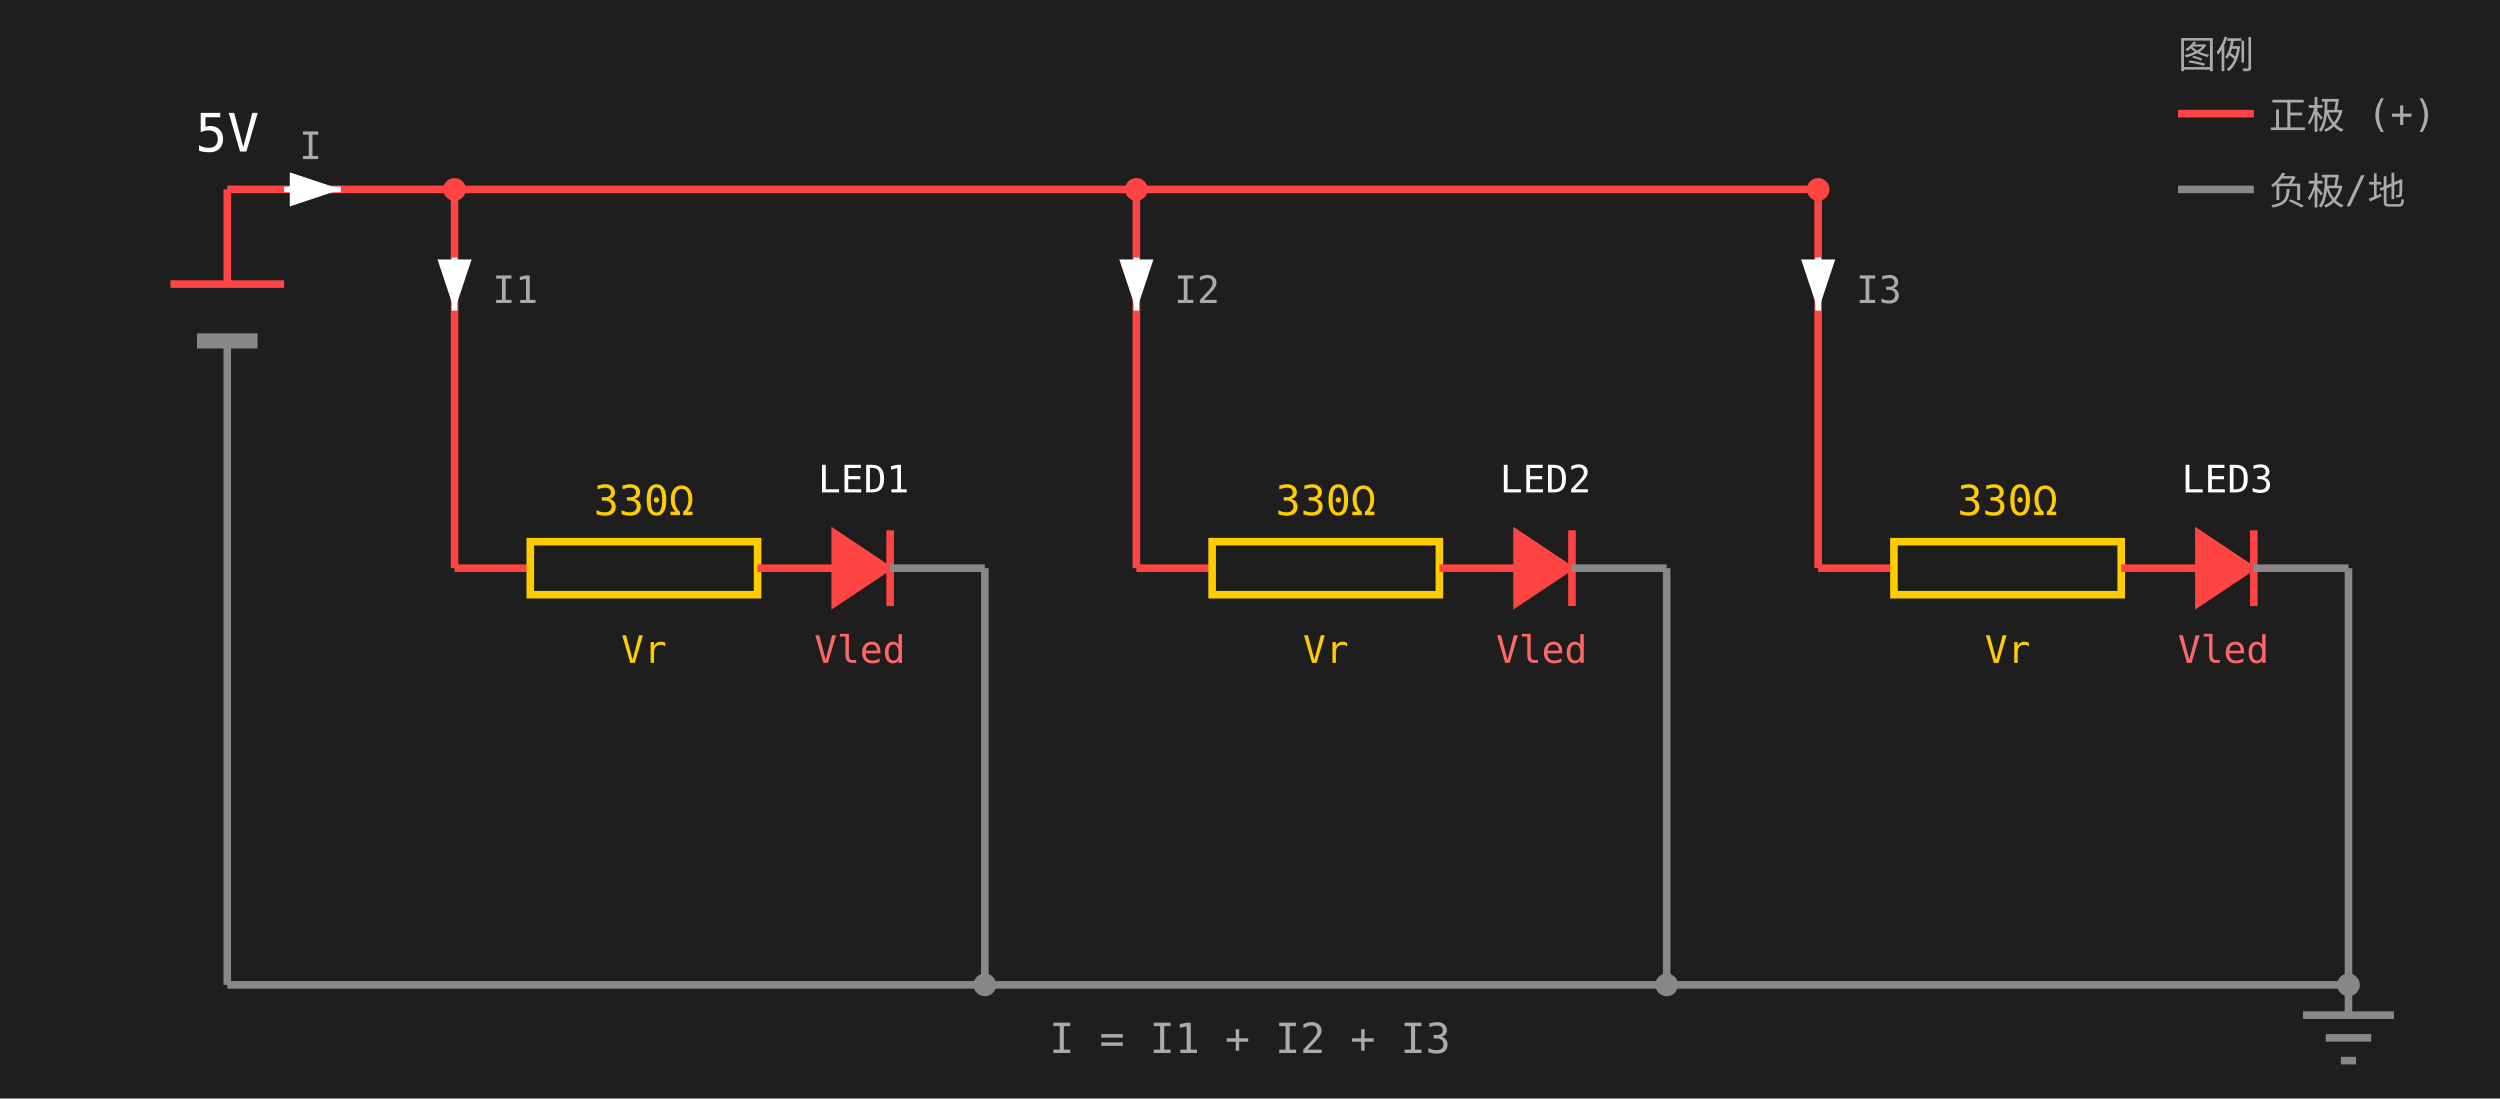
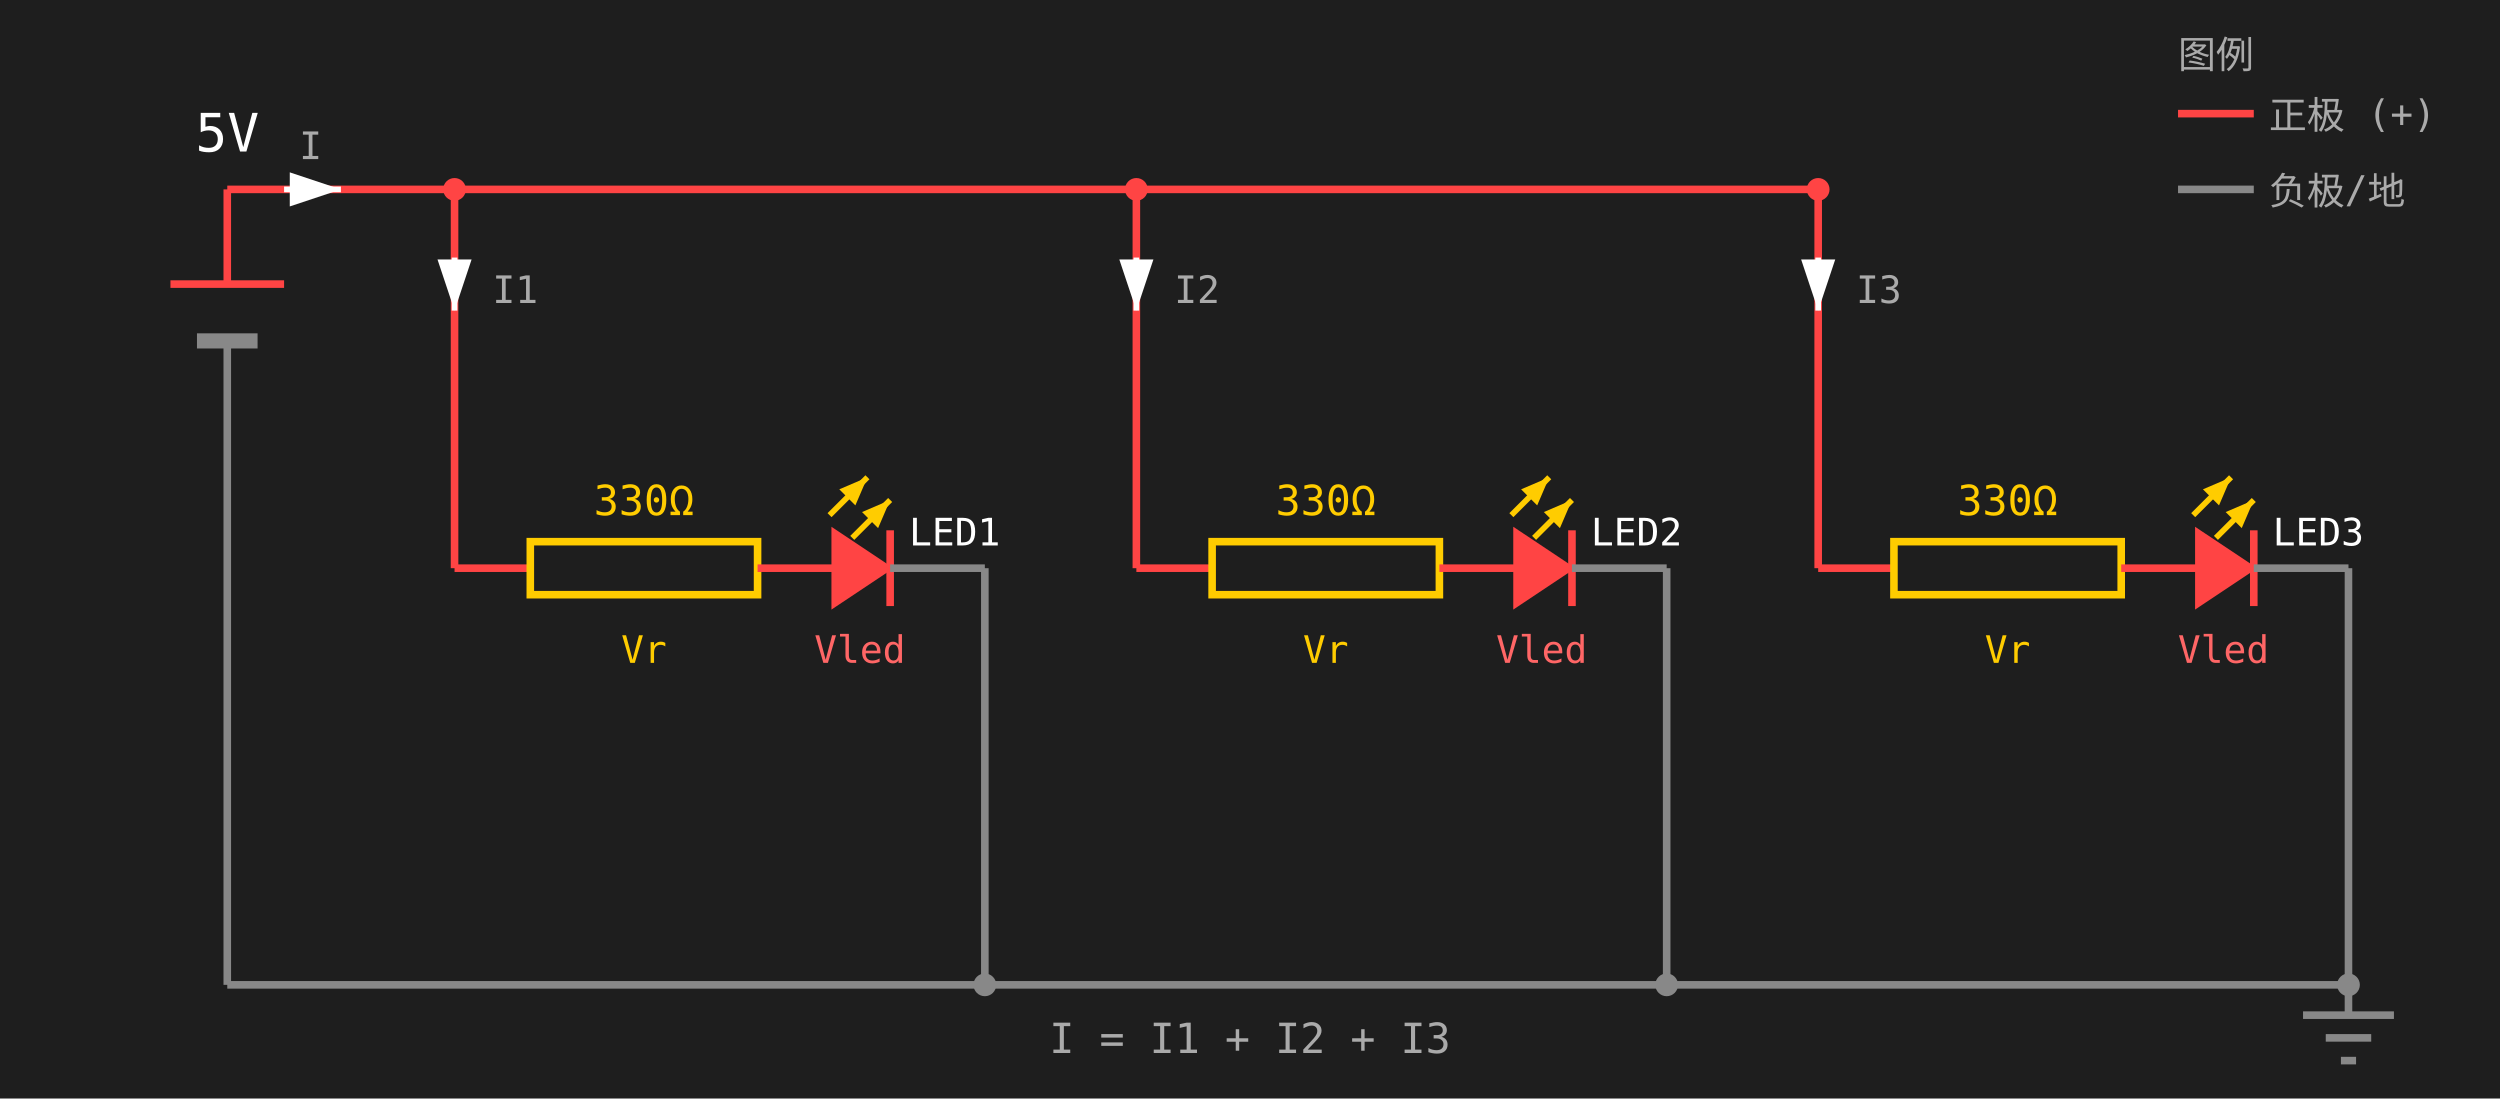
<svg xmlns="http://www.w3.org/2000/svg" viewBox="0 0 660 290" width="660" height="290">
  <rect width="660" height="290" fill="#1e1e1e" />
  <line x1="60" y1="50" x2="60" y2="75" stroke="#ff4444" stroke-width="2" />
  <line x1="45" y1="75" x2="75" y2="75" stroke="#ff4444" stroke-width="2" />
  <line x1="52" y1="90" x2="68" y2="90" stroke="#888" stroke-width="4" />
  <line x1="60" y1="90" x2="60" y2="260" stroke="#888" stroke-width="2" />
  <text x="60" y="40" text-anchor="middle" fill="#fff" font-family="monospace" font-size="14">5V</text>
  <line x1="60" y1="50" x2="480" y2="50" stroke="#ff4444" stroke-width="2" />
  <line x1="75" y1="50" x2="90" y2="50" stroke="#fff" stroke-width="1.5" marker-end="url(#arrow)" />
  <text x="82" y="42" text-anchor="middle" fill="#aaa" font-family="monospace" font-size="10">I</text>
  <line x1="120" y1="50" x2="120" y2="150" stroke="#ff4444" stroke-width="2" />
  <line x1="120" y1="150" x2="140" y2="150" stroke="#ff4444" stroke-width="2" />
  <rect x="140" y="143" width="60" height="14" fill="none" stroke="#ffcc00" stroke-width="2" />
  <text x="170" y="136" text-anchor="middle" fill="#ffcc00" font-family="monospace" font-size="11">330Ω</text>
  <line x1="200" y1="150" x2="220" y2="150" stroke="#ff4444" stroke-width="2" />
  <polygon points="220,140 235,150 220,160" fill="#ff4444" stroke="#ff4444" stroke-width="1" />
  <line x1="235" y1="140" x2="235" y2="160" stroke="#ff4444" stroke-width="2" />
-   <text x="228" y="130" text-anchor="middle" fill="#fff" font-family="monospace" font-size="10">LED1</text>
+   <text x="240" y="144" text-anchor="start" fill="#fff" font-family="monospace" font-size="10">LED1</text>
+   <line x1="219" y1="136" x2="229" y2="126" stroke="#ffcc00" stroke-width="1.5" marker-end="url(#lightArrow)" />
+   <line x1="225" y1="142" x2="235" y2="132" stroke="#ffcc00" stroke-width="1.5" marker-end="url(#lightArrow)" />
  <line x1="235" y1="150" x2="260" y2="150" stroke="#888" stroke-width="2" />
  <line x1="260" y1="150" x2="260" y2="260" stroke="#888" stroke-width="2" />
  <line x1="120" y1="68" x2="120" y2="82" stroke="#fff" stroke-width="1.5" marker-end="url(#arrow)" />
  <text x="130" y="80" text-anchor="start" fill="#aaa" font-family="monospace" font-size="10">I1</text>
  <line x1="300" y1="50" x2="300" y2="150" stroke="#ff4444" stroke-width="2" />
  <line x1="300" y1="150" x2="320" y2="150" stroke="#ff4444" stroke-width="2" />
  <rect x="320" y="143" width="60" height="14" fill="none" stroke="#ffcc00" stroke-width="2" />
  <text x="350" y="136" text-anchor="middle" fill="#ffcc00" font-family="monospace" font-size="11">330Ω</text>
  <line x1="380" y1="150" x2="400" y2="150" stroke="#ff4444" stroke-width="2" />
  <polygon points="400,140 415,150 400,160" fill="#ff4444" stroke="#ff4444" stroke-width="1" />
  <line x1="415" y1="140" x2="415" y2="160" stroke="#ff4444" stroke-width="2" />
-   <text x="408" y="130" text-anchor="middle" fill="#fff" font-family="monospace" font-size="10">LED2</text>
+   <text x="420" y="144" text-anchor="start" fill="#fff" font-family="monospace" font-size="10">LED2</text>
+   <line x1="399" y1="136" x2="409" y2="126" stroke="#ffcc00" stroke-width="1.5" marker-end="url(#lightArrow)" />
+   <line x1="405" y1="142" x2="415" y2="132" stroke="#ffcc00" stroke-width="1.5" marker-end="url(#lightArrow)" />
  <line x1="415" y1="150" x2="440" y2="150" stroke="#888" stroke-width="2" />
  <line x1="440" y1="150" x2="440" y2="260" stroke="#888" stroke-width="2" />
  <line x1="300" y1="68" x2="300" y2="82" stroke="#fff" stroke-width="1.5" marker-end="url(#arrow)" />
  <text x="310" y="80" text-anchor="start" fill="#aaa" font-family="monospace" font-size="10">I2</text>
  <line x1="480" y1="50" x2="480" y2="150" stroke="#ff4444" stroke-width="2" />
  <line x1="480" y1="150" x2="500" y2="150" stroke="#ff4444" stroke-width="2" />
  <rect x="500" y="143" width="60" height="14" fill="none" stroke="#ffcc00" stroke-width="2" />
  <text x="530" y="136" text-anchor="middle" fill="#ffcc00" font-family="monospace" font-size="11">330Ω</text>
  <line x1="560" y1="150" x2="580" y2="150" stroke="#ff4444" stroke-width="2" />
  <polygon points="580,140 595,150 580,160" fill="#ff4444" stroke="#ff4444" stroke-width="1" />
  <line x1="595" y1="140" x2="595" y2="160" stroke="#ff4444" stroke-width="2" />
-   <text x="588" y="130" text-anchor="middle" fill="#fff" font-family="monospace" font-size="10">LED3</text>
+   <text x="600" y="144" text-anchor="start" fill="#fff" font-family="monospace" font-size="10">LED3</text>
+   <line x1="579" y1="136" x2="589" y2="126" stroke="#ffcc00" stroke-width="1.5" marker-end="url(#lightArrow)" />
+   <line x1="585" y1="142" x2="595" y2="132" stroke="#ffcc00" stroke-width="1.5" marker-end="url(#lightArrow)" />
  <line x1="595" y1="150" x2="620" y2="150" stroke="#888" stroke-width="2" />
  <line x1="620" y1="150" x2="620" y2="260" stroke="#888" stroke-width="2" />
  <line x1="480" y1="68" x2="480" y2="82" stroke="#fff" stroke-width="1.5" marker-end="url(#arrow)" />
  <text x="490" y="80" text-anchor="start" fill="#aaa" font-family="monospace" font-size="10">I3</text>
  <line x1="60" y1="260" x2="620" y2="260" stroke="#888" stroke-width="2" />
  <circle cx="120" cy="50" r="3" fill="#ff4444" />
  <circle cx="300" cy="50" r="3" fill="#ff4444" />
  <circle cx="480" cy="50" r="3" fill="#ff4444" />
  <circle cx="260" cy="260" r="3" fill="#888" />
  <circle cx="440" cy="260" r="3" fill="#888" />
  <circle cx="620" cy="260" r="3" fill="#888" />
  <text x="170" y="175" text-anchor="middle" fill="#ffcc00" font-family="monospace" font-size="10">Vr</text>
  <text x="350" y="175" text-anchor="middle" fill="#ffcc00" font-family="monospace" font-size="10">Vr</text>
  <text x="530" y="175" text-anchor="middle" fill="#ffcc00" font-family="monospace" font-size="10">Vr</text>
  <text x="227" y="175" text-anchor="middle" fill="#ff6666" font-family="monospace" font-size="10">Vled</text>
  <text x="407" y="175" text-anchor="middle" fill="#ff6666" font-family="monospace" font-size="10">Vled</text>
  <text x="587" y="175" text-anchor="middle" fill="#ff6666" font-family="monospace" font-size="10">Vled</text>
  <line x1="620" y1="260" x2="620" y2="268" stroke="#888" stroke-width="2" />
  <line x1="608" y1="268" x2="632" y2="268" stroke="#888" stroke-width="2" />
  <line x1="614" y1="274" x2="626" y2="274" stroke="#888" stroke-width="2" />
  <line x1="618" y1="280" x2="622" y2="280" stroke="#888" stroke-width="2" />
  <text x="330" y="278" text-anchor="middle" fill="#aaa" font-family="monospace" font-size="11">I = I1 + I2 + I3</text>
  <text x="585" y="18" text-anchor="middle" fill="#aaa" font-family="monospace" font-size="10">图例</text>
  <line x1="575" y1="30" x2="595" y2="30" stroke="#ff4444" stroke-width="2" />
  <text x="599" y="34" fill="#aaa" font-family="monospace" font-size="10">正极 (+)</text>
  <line x1="575" y1="50" x2="595" y2="50" stroke="#888" stroke-width="2" />
  <text x="599" y="54" fill="#aaa" font-family="monospace" font-size="10">负极/地</text>
  <defs>
    <marker id="arrow" markerWidth="10" markerHeight="10" refX="9" refY="3" orient="auto" markerUnits="strokeWidth">
      <path d="M0,0 L0,6 L9,3 z" fill="#fff" />
    </marker>
+     <marker id="lightArrow" markerWidth="6" markerHeight="5" refX="5" refY="2" orient="auto" markerUnits="strokeWidth">
+       <path d="M0,0 L0,4 L5,2 z" fill="#ffcc00" />
+     </marker>
  </defs>
</svg>
